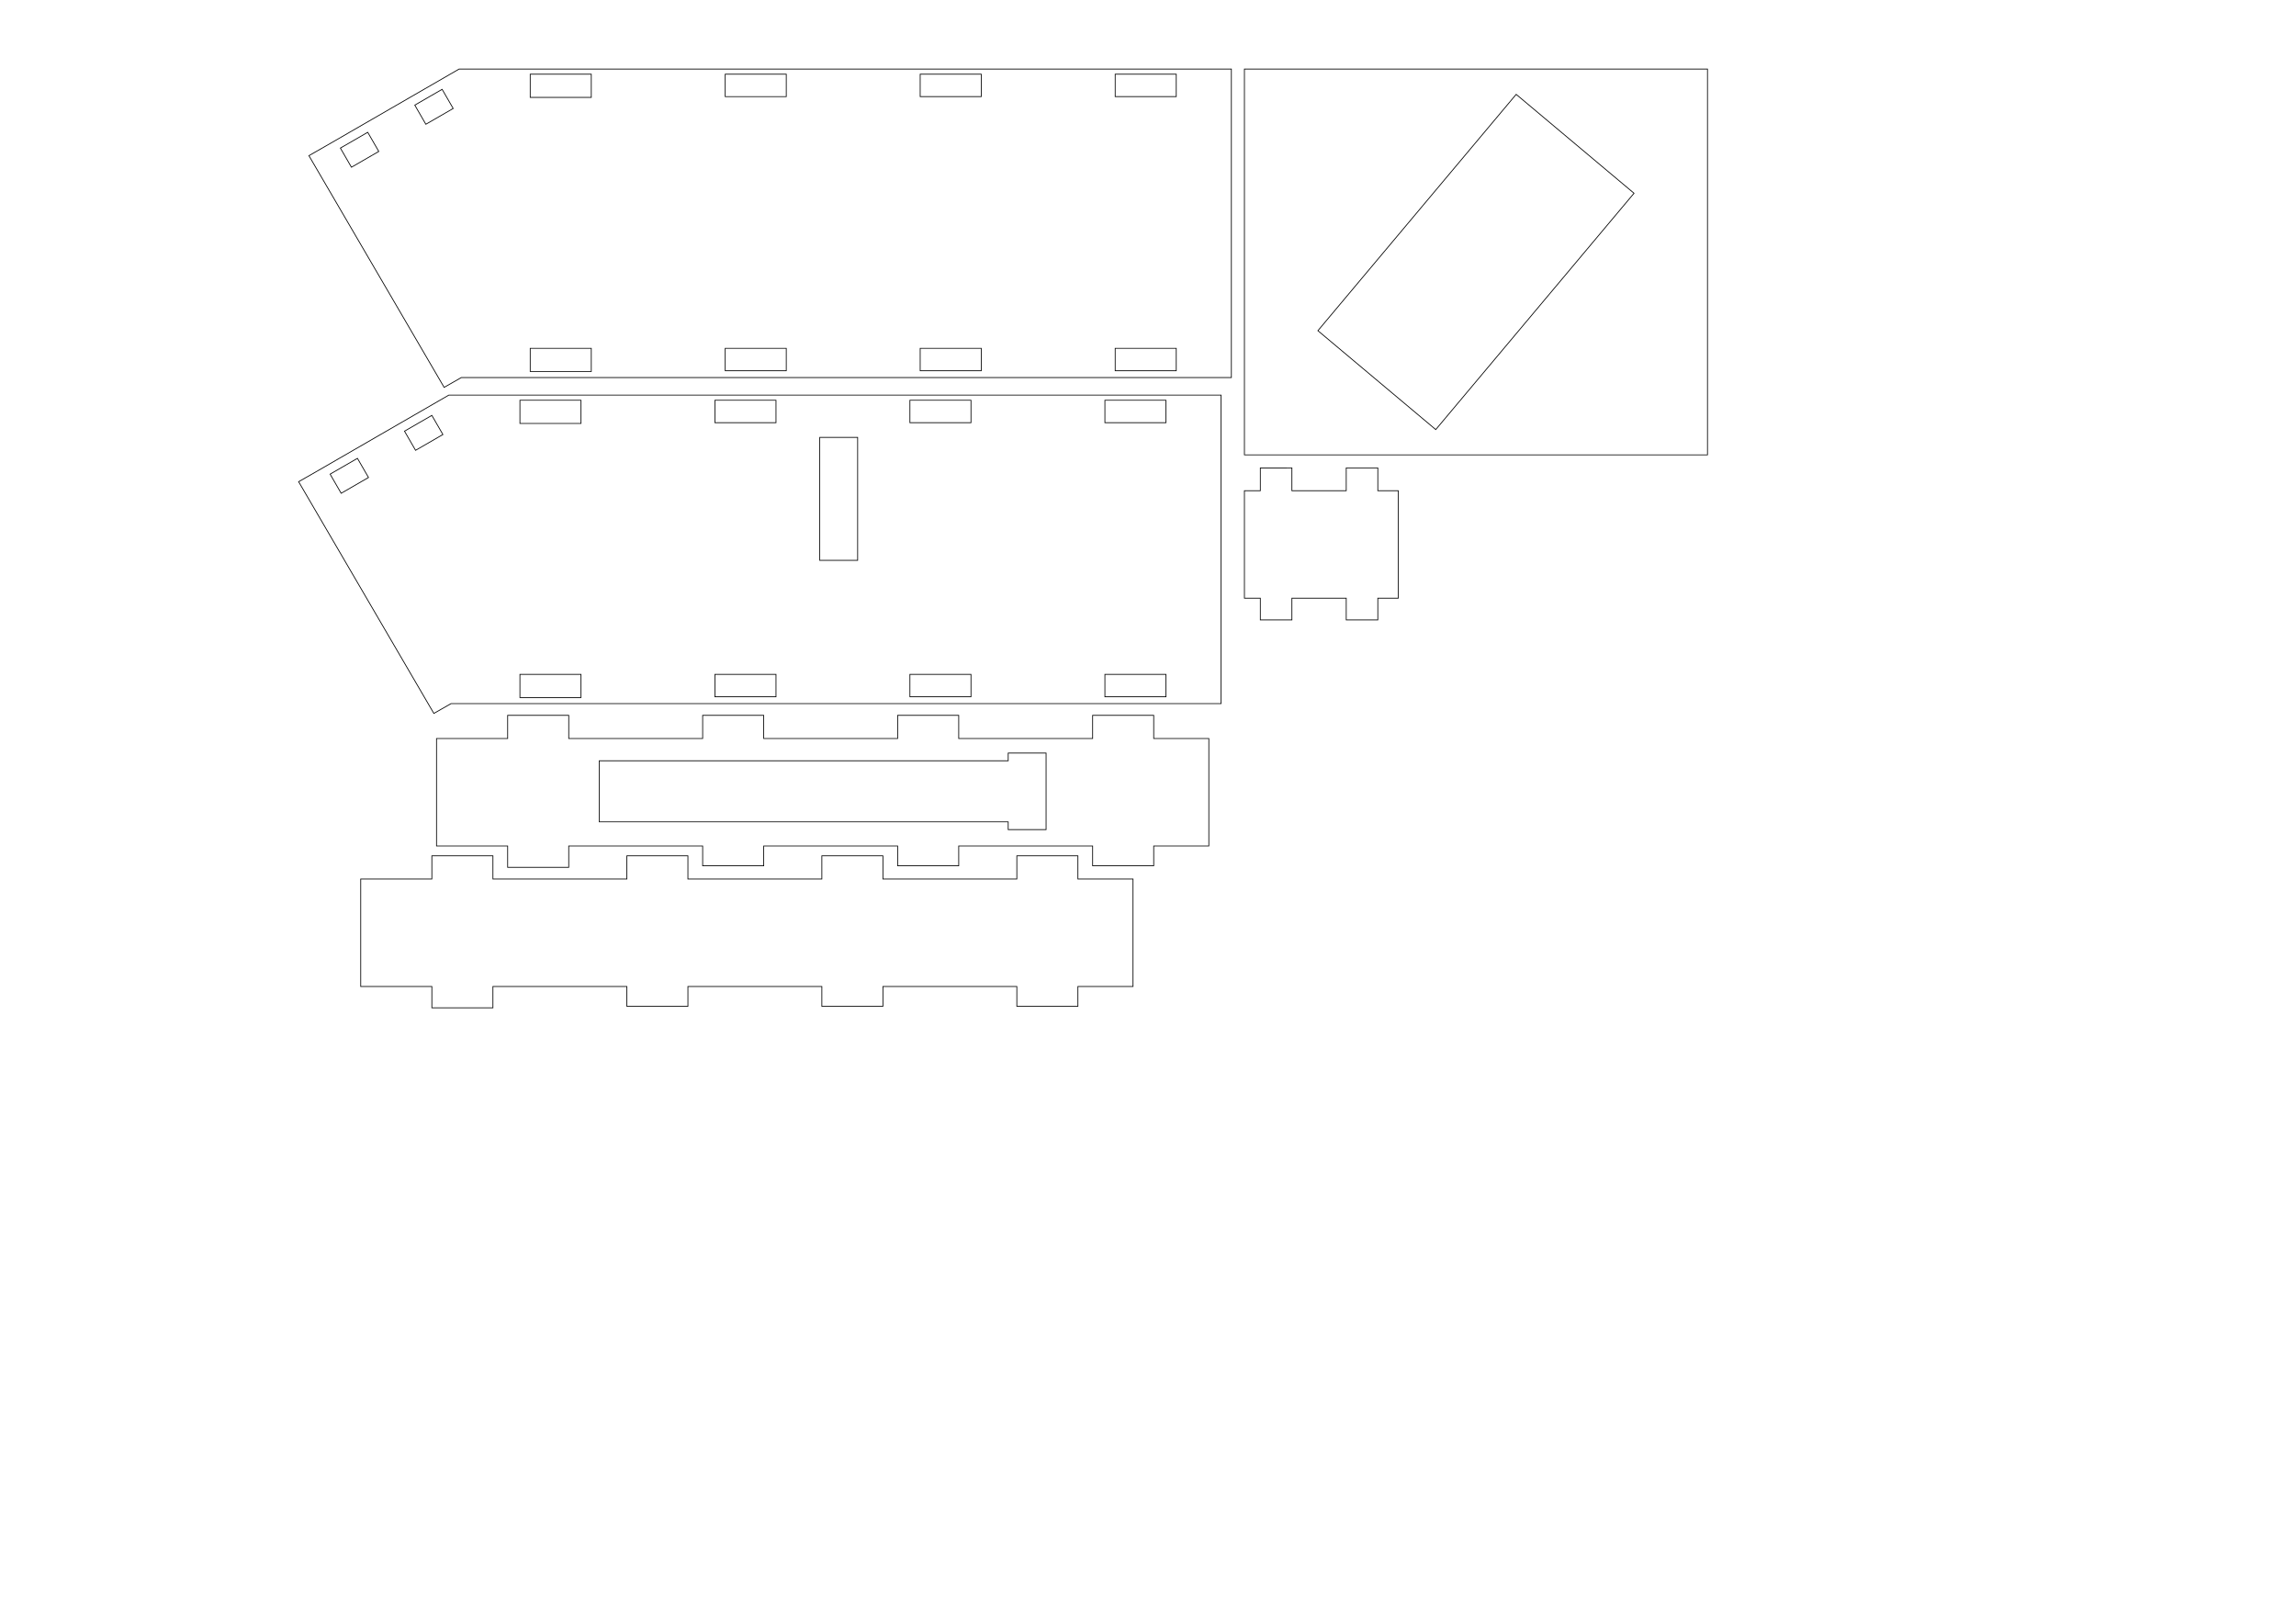
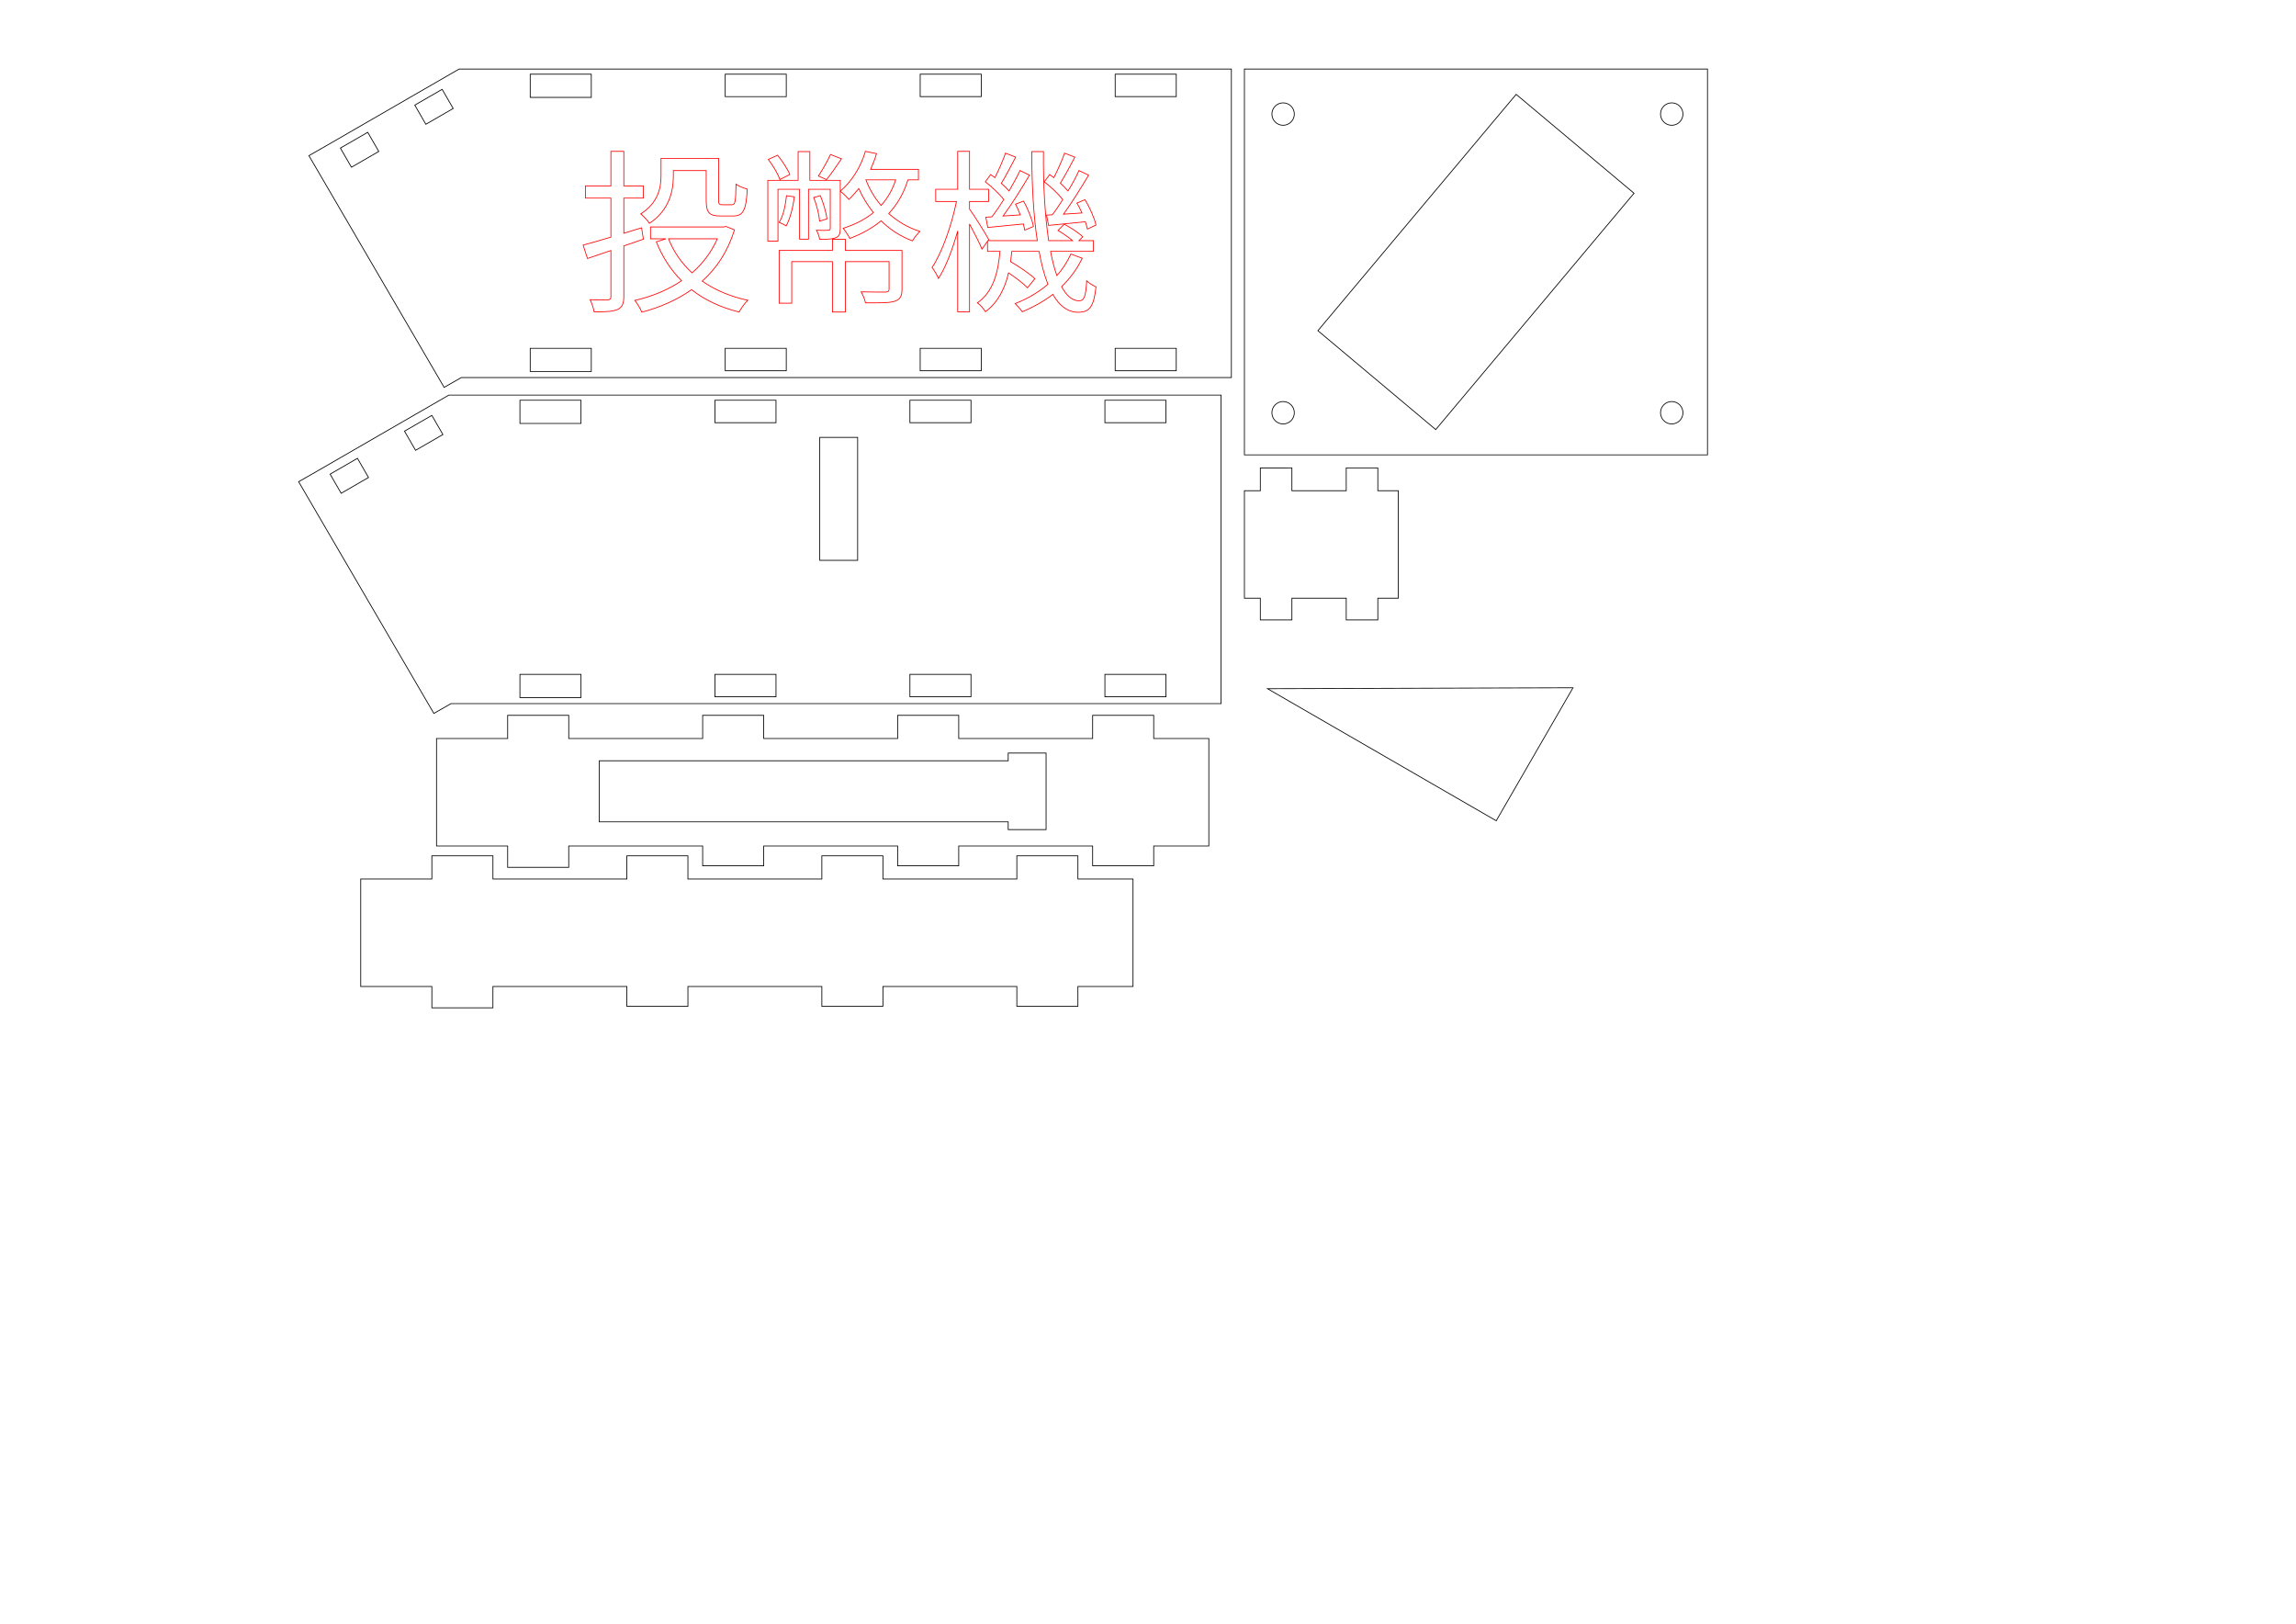
<svg xmlns="http://www.w3.org/2000/svg" width="297mm" height="210mm" viewBox="0 0 297 210" version="1.1" id="svg5" xml:space="preserve">
  <defs id="defs2" />
  <g id="layer1">
    <path id="back_outsideCutPath" style="font-size:12px;fill:none;fill-rule:evenodd;stroke:#000000;stroke-width:0.1;stroke-linecap:round" d="m 58.055,51.101 -17.203,9.932 -2.222,1.269 17.492,29.968 2.222,-1.269 h 99.61 v -39.9 z m 9.201,0.665 h 7.9 v 3 h -7.9 z m 25.223,0 h 7.9 v 2.9 h -7.9 z m 25.223,0 h 7.9 v 2.9 h -7.9 z m 25.223,0 h 7.9 v 2.9 h -7.9 z m -87.063,1.957 1.43,2.477 -3.537,2.042 -1.43,-2.477 z m 50.178,2.847 h 4.9 v 15.9 h -4.9 z m -59.802,2.709 1.43,2.477 -3.537,2.042 -1.43,-2.476 z m 21.018,27.941 h 7.9 v 3 h -7.9 z m 25.223,0 h 7.9 v 2.9 h -7.9 z m 25.223,0 h 7.9 v 2.9 h -7.9 z m 25.223,0 h 7.9 v 2.9 h -7.9 z" />
    <path id="back_outsideCutPath-2" style="font-size:12px;fill:none;fill-rule:evenodd;stroke:#000000;stroke-width:0.1;stroke-linecap:round" d="m 59.385,8.931 -17.203,9.932 -2.222,1.269 17.492,29.968 2.222,-1.269 H 159.285 V 8.931 Z m 9.201,0.665 h 7.9 V 12.597 h -7.9 z m 25.223,0 h 7.9 V 12.497 H 93.81 Z m 25.223,0 h 7.9 v 2.9 h -7.9 z m 25.223,0 h 7.9 v 2.9 h -7.9 z m -87.063,1.957 1.43,2.477 -3.537,2.042 -1.43,-2.477 z m -9.624,5.556 1.43,2.477 -3.537,2.042 -1.43,-2.476 z m 21.018,27.941 h 7.9 v 3 h -7.9 z m 25.223,0 h 7.9 v 2.9 H 93.81 Z m 25.223,0 h 7.9 v 2.9 h -7.9 z m 25.223,0 h 7.9 v 2.9 h -7.9 z" />
    <path id="rect17330" style="fill:none;stroke:#000000;stroke-width:0.1;stroke-dasharray:none" d="m 55.863,110.687 v 3 h -9.201 v 13.9 h 9.201 v 2.758 h 7.9 v -2.758 H 81.087 v 2.562 h 7.9 v -2.562 h 17.323 v 2.562 h 7.9 v -2.562 h 17.323 v 2.562 h 7.9 v -2.562 h 7.13 v -13.9 h -7.13 v -3 h -7.9 v 3 h -17.323 v -3 h -7.9 v 3 H 88.986 v -3 H 81.087 v 3 H 63.764 v -3 z" />
    <path id="rect17330-68" style="fill:none;stroke:#000000;stroke-width:0.1;stroke-dasharray:none" d="m 65.668,92.515 v 3 h -9.201 v 13.9 h 9.201 v 2.758 h 7.9 v -2.758 H 90.892 v 2.562 h 7.9 v -2.562 h 17.323 v 2.562 h 7.9 v -2.562 h 17.323 v 2.562 h 7.9 v -2.562 h 7.13 V 95.515 h -7.13 v -3 h -7.9 v 3 h -17.323 v -3 h -7.9 v 3 H 98.791 V 92.515 H 90.892 v 3 H 73.569 v -3 z m 64.749,4.879 h 4.9 v 9.9 h -4.9 v -1 H 77.518 v -7.9 h 52.9 z" />
    <path id="rect17330-6" style="fill:none;stroke:#000000;stroke-width:0.1;stroke-dasharray:none" d="m 163.03,60.519 v 2.95 h -2.057 v 13.9 h 2.057 v 2.809 h 4.085 v -2.809 h 7.028 v 2.809 h 4.085 v -2.809 h 2.646 V 63.468 h -2.646 v -2.95 h -4.085 v 2.95 h -7.028 v -2.95 z" />
-     <path style="fill:none;stroke:#000000;stroke-width:0.1;stroke-dasharray:none" d="m -80.61,117.496 29.582,17.079 9.932,-17.202 z" id="path30197" />
-     <path id="rect32611" style="fill:none;stroke:#000000;stroke-width:0.1;stroke-dasharray:none" d="M 160.973,8.931 V 58.831 h 59.9 V 8.931 Z m 35.152,3.272 15.244,12.791 -25.647,30.565 -15.245,-12.791 z" />
+     <path style="fill:none;stroke:#000000;stroke-width:0.1;stroke-dasharray:none" d="m 163.962,89.073 29.582,17.079 9.932,-17.202 z" id="path30197" />
+     <path id="rect32611" style="fill:none;stroke:#000000;stroke-width:0.1;stroke-dasharray:none" d="M 160.973 8.931 L 160.973 58.831 L 220.873 58.831 L 220.873 8.931 L 160.973 8.931 z M 196.124 12.203 L 211.368 24.994 L 185.721 55.559 L 170.477 42.768 L 196.124 12.203 z M 165.978 13.303 A 1.45 1.45 0 0 1 167.428 14.753 A 1.45 1.45 0 0 1 165.978 16.203 A 1.45 1.45 0 0 1 164.528 14.753 A 1.45 1.45 0 0 1 165.978 13.303 z M 216.248 13.303 A 1.45 1.45 0 0 1 217.698 14.753 A 1.45 1.45 0 0 1 216.248 16.203 A 1.45 1.45 0 0 1 214.798 14.753 A 1.45 1.45 0 0 1 216.248 13.303 z M 165.978 51.932 A 1.45 1.45 0 0 1 167.428 53.382 A 1.45 1.45 0 0 1 165.978 54.832 A 1.45 1.45 0 0 1 164.528 53.382 A 1.45 1.45 0 0 1 165.978 51.932 z M 216.248 51.932 A 1.45 1.45 0 0 1 217.698 53.382 A 1.45 1.45 0 0 1 216.248 54.832 A 1.45 1.45 0 0 1 214.798 53.382 A 1.45 1.45 0 0 1 216.248 51.932 z " />
+     <text xml:space="preserve" style="font-size:22.578px;fill:none;stroke:#ff0000;stroke-width:0.1" x="74.71" y="38.542" id="text966">
+       <tspan id="tspan964" style="font-size:22.578px;stroke:#ff0000;stroke-width:0.1" x="74.71" y="38.542">投幣機</tspan>
+     </text>
  </g>
</svg>
